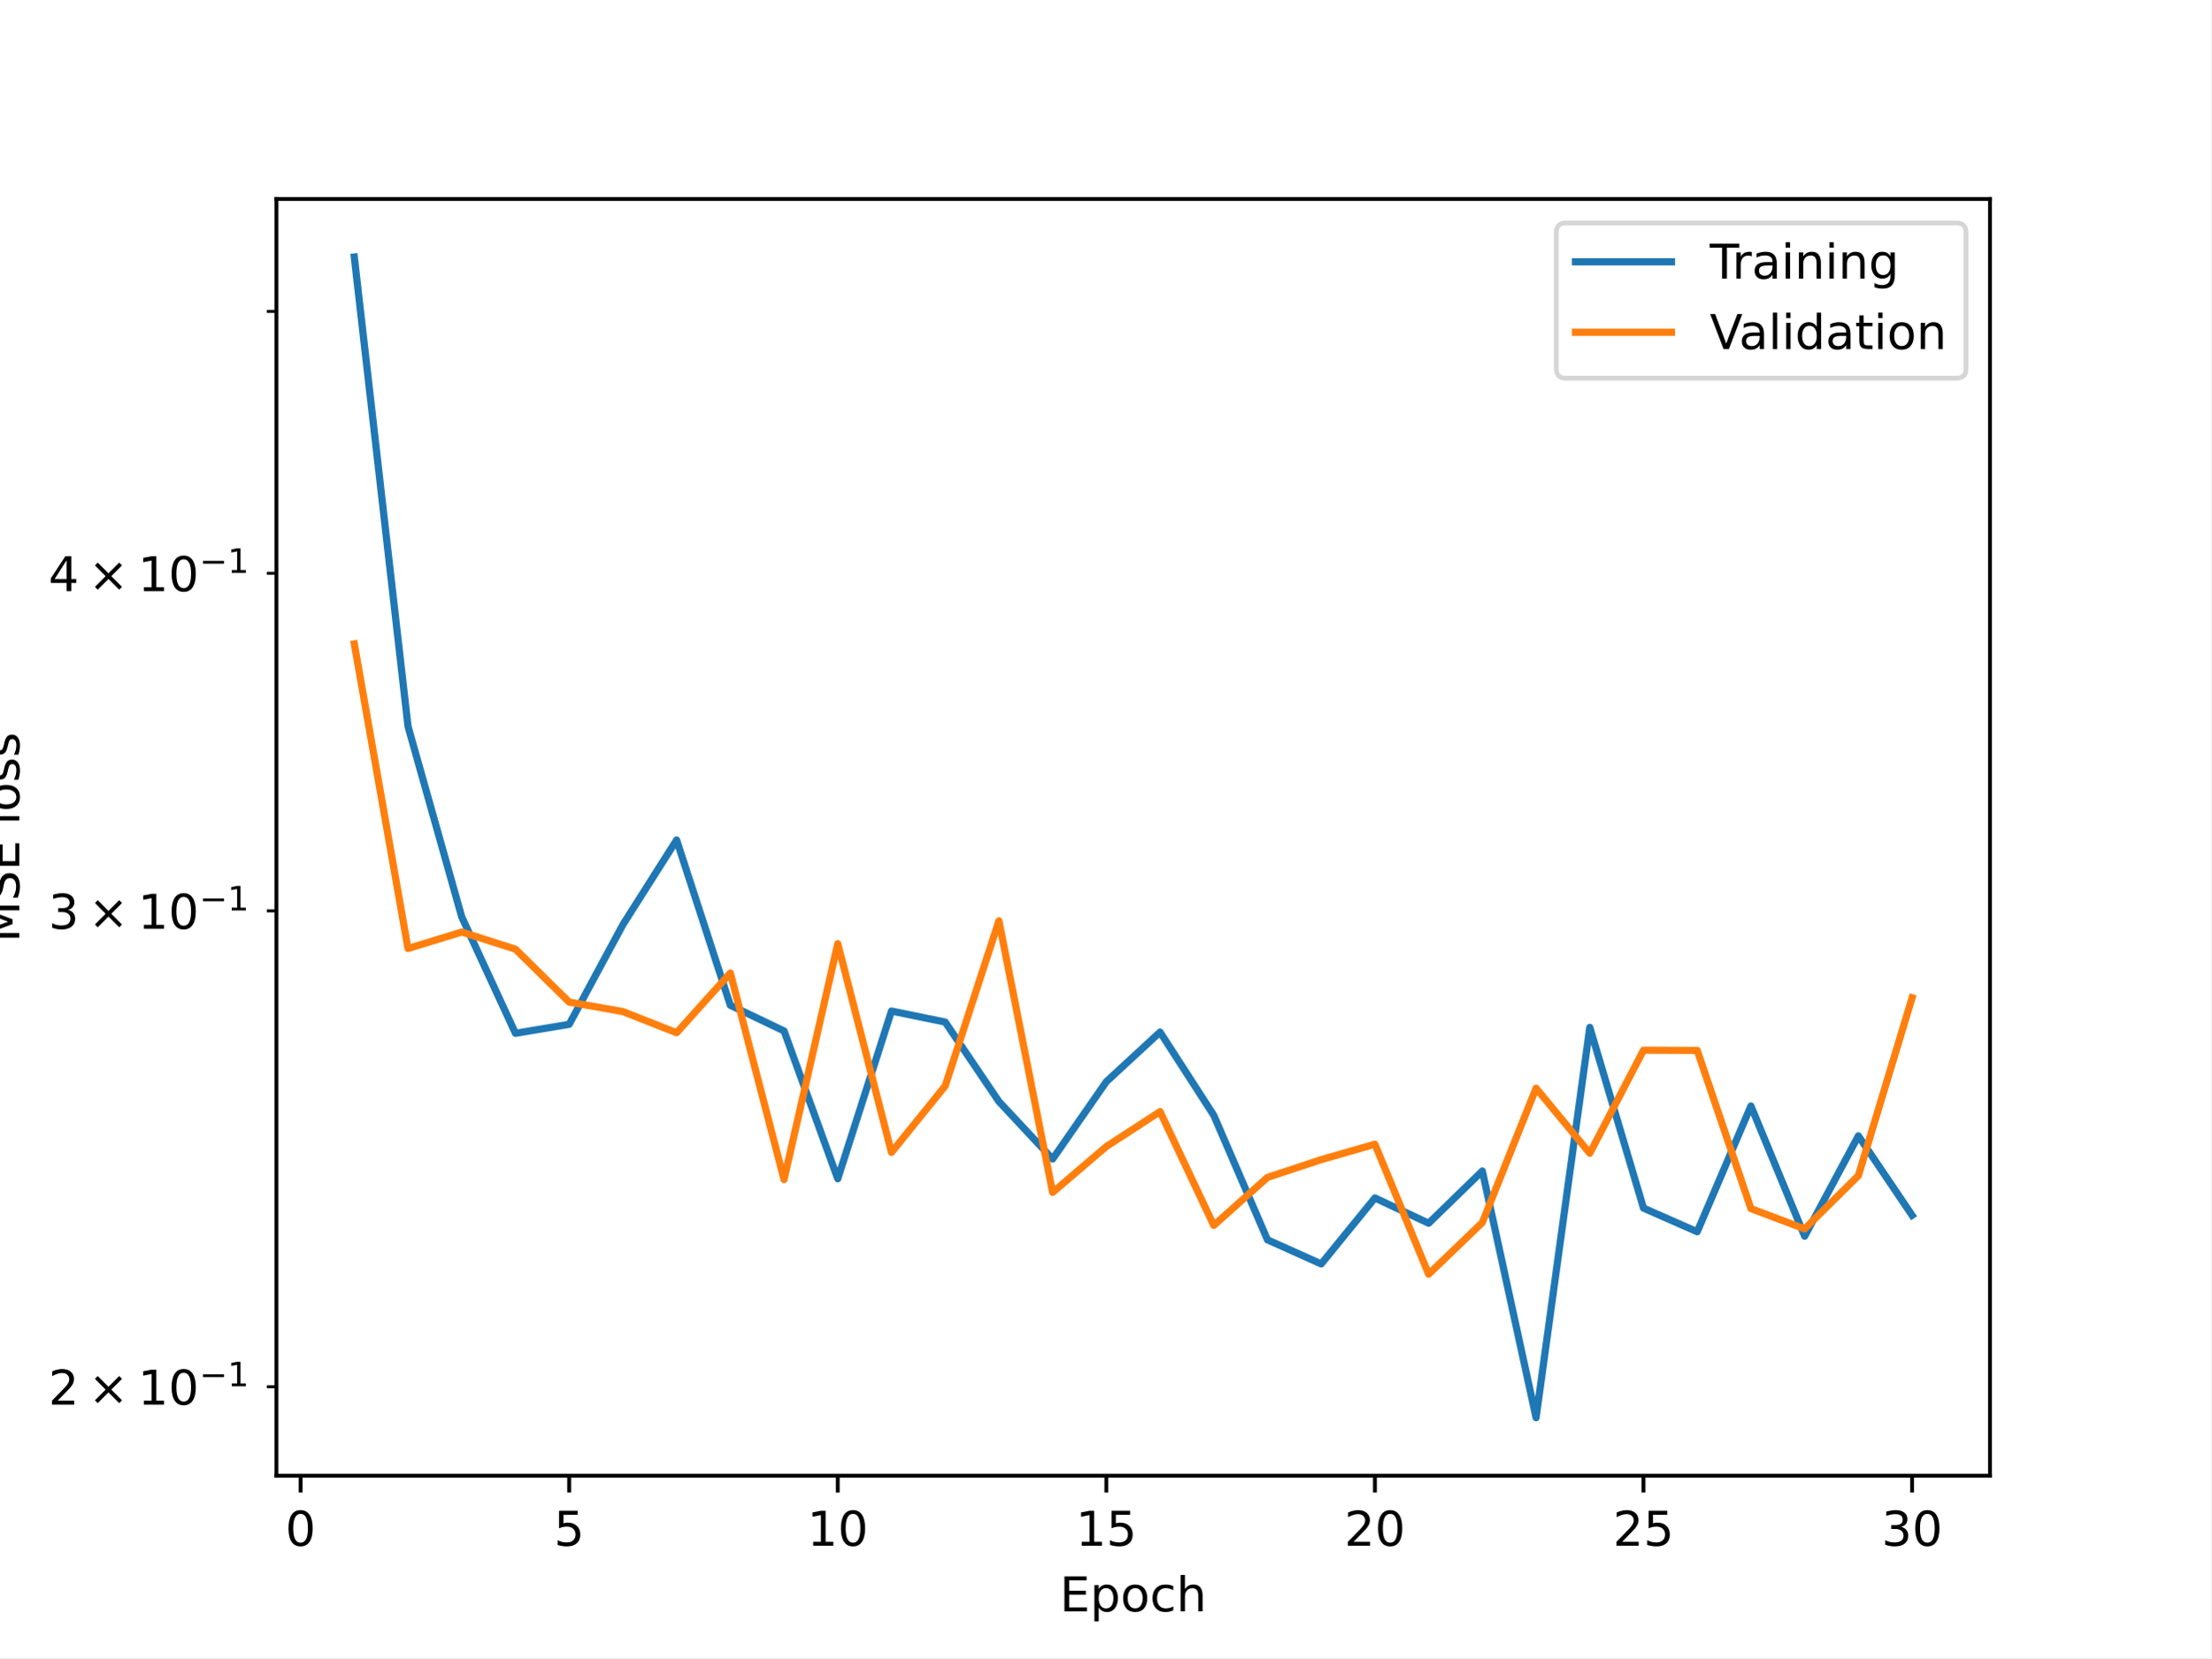
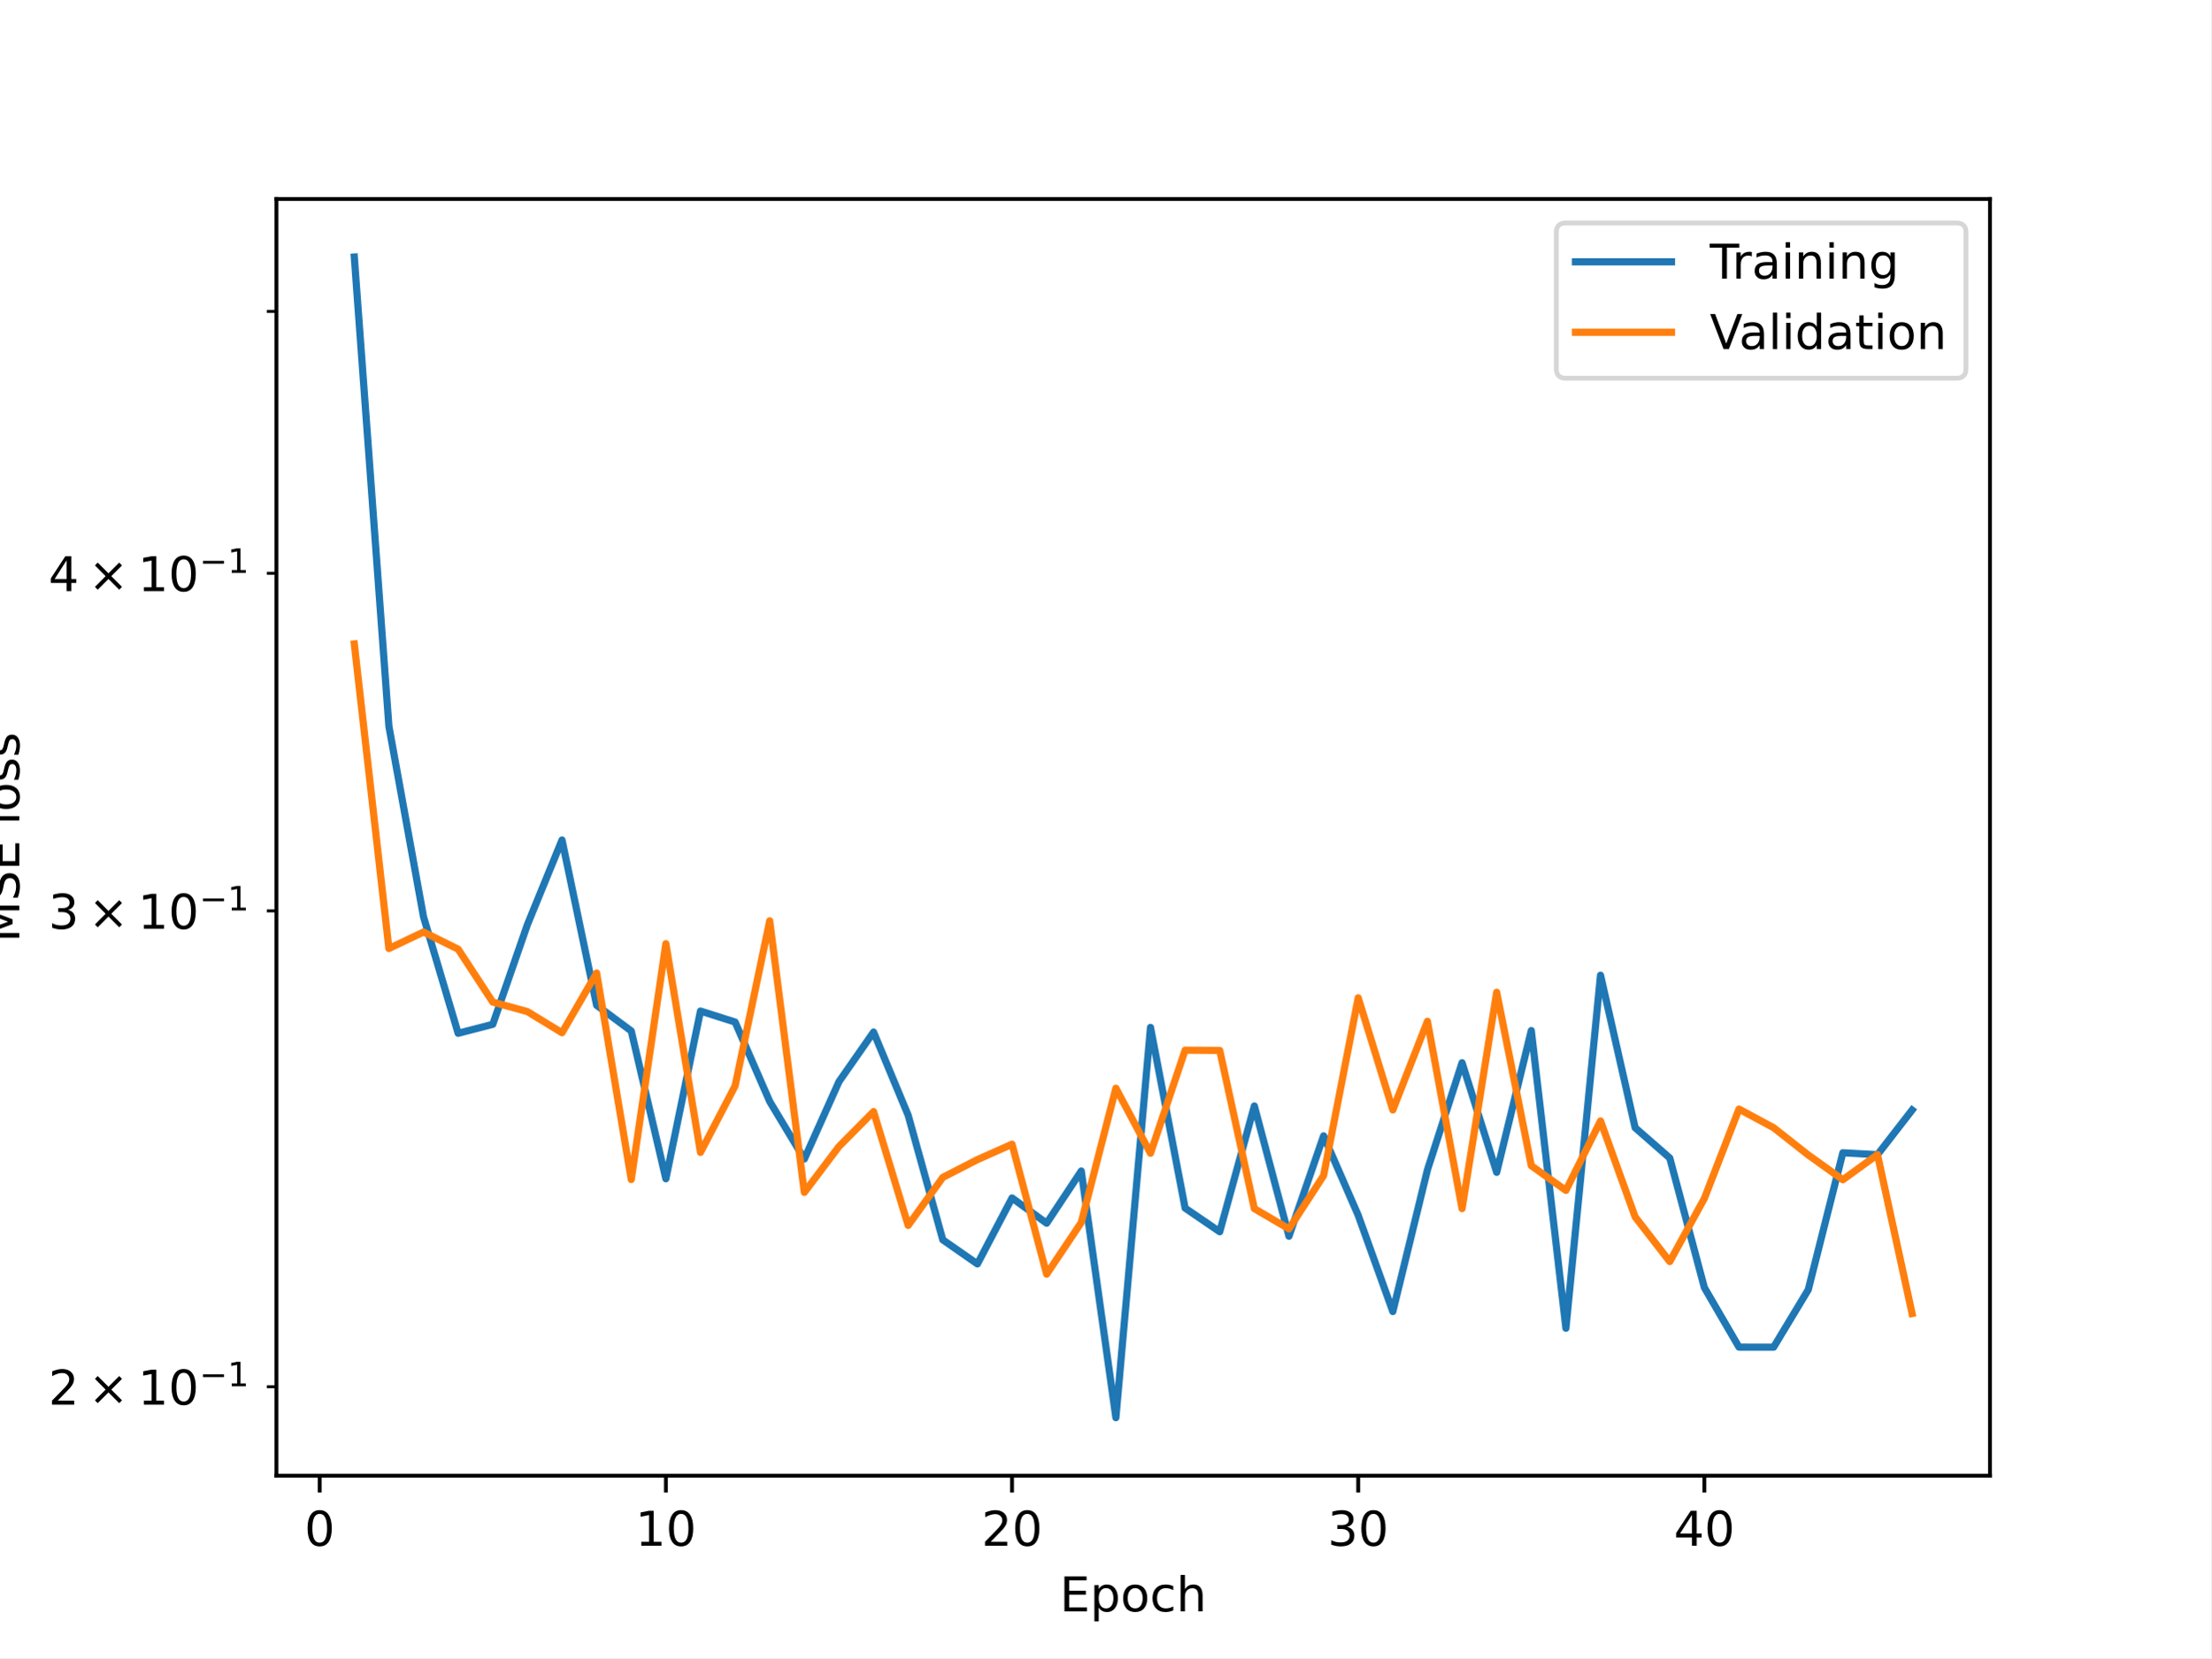
<svg xmlns="http://www.w3.org/2000/svg" xmlns:xlink="http://www.w3.org/1999/xlink" width="460.8pt" height="345.6pt" viewBox="0 0 460.8 345.6" version="1.1">
  <defs>
    <style type="text/css">*{stroke-linejoin: round; stroke-linecap: butt}</style>
  </defs>
  <g id="figure_1">
    <g id="patch_1">
      <path d="M 0 345.6  L 460.8 345.6  L 460.8 0  L 0 0  z " style="fill: #ffffff" />
    </g>
    <g id="axes_1">
      <g id="patch_2">
        <path d="M 57.6 307.584  L 414.72 307.584  L 414.72 41.472  L 57.6 41.472  z " style="fill: #ffffff" />
      </g>
      <g id="matplotlib.axis_1">
        <g id="xtick_1">
          <g id="line2d_1">
            <defs>
-               <path id="m735b8f6c61" d="M 0 0  L 0 3.5  " style="stroke: #000000; stroke-width: 0.8" />
-             </defs>
-             <g>
-               <use xlink:href="#m735b8f6c61" x="62.638" y="307.584" style="stroke: #000000; stroke-width: 0.8" />
+               <path id="m581f821435" d="M 0 0  L 0 3.5  " style="stroke: #000000; stroke-width: 0.8" />
+             </defs>
+             <g>
+               <use xlink:href="#m581f821435" x="66.618" y="307.584" style="stroke: #000000; stroke-width: 0.8" />
            </g>
          </g>
          <g id="text_1">
-             <g transform="translate(59.45649 322.1824) scale(0.1 -0.1)">
+             <g transform="translate(63.43693 322.1824) scale(0.1 -0.1)">
              <defs>
                <path id="DejaVuSans-30" d="M 2034 4250  Q 1547 4250 1301 3770  Q 1056 3291 1056 2328  Q 1056 1369 1301 889  Q 1547 409 2034 409  Q 2525 409 2770 889  Q 3016 1369 3016 2328  Q 3016 3291 2770 3770  Q 2525 4250 2034 4250  z M 2034 4750  Q 2819 4750 3233 4129  Q 3647 3509 3647 2328  Q 3647 1150 3233 529  Q 2819 -91 2034 -91  Q 1250 -91 836 529  Q 422 1150 422 2328  Q 422 3509 836 4129  Q 1250 4750 2034 4750  z " transform="scale(0.015625)" />
              </defs>
              <use xlink:href="#DejaVuSans-30" />
            </g>
          </g>
        </g>
        <g id="xtick_2">
          <g id="line2d_2">
            <g>
-               <use xlink:href="#m735b8f6c61" x="118.613" y="307.584" style="stroke: #000000; stroke-width: 0.8" />
+               <use xlink:href="#m581f821435" x="138.764" y="307.584" style="stroke: #000000; stroke-width: 0.8" />
            </g>
          </g>
          <g id="text_2">
-             <g transform="translate(115.4314 322.1824) scale(0.1 -0.1)">
-               <defs>
-                 <path id="DejaVuSans-35" d="M 691 4666  L 3169 4666  L 3169 4134  L 1269 4134  L 1269 2991  Q 1406 3038 1543 3061  Q 1681 3084 1819 3084  Q 2600 3084 3056 2656  Q 3513 2228 3513 1497  Q 3513 744 3044 326  Q 2575 -91 1722 -91  Q 1428 -91 1123 -41  Q 819 9 494 109  L 494 744  Q 775 591 1075 516  Q 1375 441 1709 441  Q 2250 441 2565 725  Q 2881 1009 2881 1497  Q 2881 1984 2565 2268  Q 2250 2553 1709 2553  Q 1456 2553 1204 2497  Q 953 2441 691 2322  L 691 4666  z " transform="scale(0.015625)" />
-               </defs>
-               <use xlink:href="#DejaVuSans-35" />
+             <g transform="translate(132.4011 322.1824) scale(0.1 -0.1)">
+               <defs>
+                 <path id="DejaVuSans-31" d="M 794 531  L 1825 531  L 1825 4091  L 703 3866  L 703 4441  L 1819 4666  L 2450 4666  L 2450 531  L 3481 531  L 3481 0  L 794 0  L 794 531  z " transform="scale(0.015625)" />
+               </defs>
+               <use xlink:href="#DejaVuSans-31" />
+               <use xlink:href="#DejaVuSans-30" x="63.623" />
            </g>
          </g>
        </g>
        <g id="xtick_3">
          <g id="line2d_3">
            <g>
-               <use xlink:href="#m735b8f6c61" x="174.588" y="307.584" style="stroke: #000000; stroke-width: 0.8" />
+               <use xlink:href="#m581f821435" x="210.909" y="307.584" style="stroke: #000000; stroke-width: 0.8" />
            </g>
          </g>
          <g id="text_3">
-             <g transform="translate(168.2251 322.1824) scale(0.1 -0.1)">
-               <defs>
-                 <path id="DejaVuSans-31" d="M 794 531  L 1825 531  L 1825 4091  L 703 3866  L 703 4441  L 1819 4666  L 2450 4666  L 2450 531  L 3481 531  L 3481 0  L 794 0  L 794 531  z " transform="scale(0.015625)" />
-               </defs>
-               <use xlink:href="#DejaVuSans-31" />
+             <g transform="translate(204.5466 322.1824) scale(0.1 -0.1)">
+               <defs>
+                 <path id="DejaVuSans-32" d="M 1228 531  L 3431 531  L 3431 0  L 469 0  L 469 531  Q 828 903 1448 1529  Q 2069 2156 2228 2338  Q 2531 2678 2651 2914  Q 2772 3150 2772 3378  Q 2772 3750 2511 3984  Q 2250 4219 1831 4219  Q 1534 4219 1204 4116  Q 875 4013 500 3803  L 500 4441  Q 881 4594 1212 4672  Q 1544 4750 1819 4750  Q 2544 4750 2975 4387  Q 3406 4025 3406 3419  Q 3406 3131 3298 2873  Q 3191 2616 2906 2266  Q 2828 2175 2409 1742  Q 1991 1309 1228 531  z " transform="scale(0.015625)" />
+               </defs>
+               <use xlink:href="#DejaVuSans-32" />
              <use xlink:href="#DejaVuSans-30" x="63.623" />
            </g>
          </g>
        </g>
        <g id="xtick_4">
          <g id="line2d_4">
            <g>
-               <use xlink:href="#m735b8f6c61" x="230.563" y="307.584" style="stroke: #000000; stroke-width: 0.8" />
+               <use xlink:href="#m581f821435" x="283.055" y="307.584" style="stroke: #000000; stroke-width: 0.8" />
            </g>
          </g>
          <g id="text_4">
-             <g transform="translate(224.2 322.1824) scale(0.1 -0.1)">
-               <use xlink:href="#DejaVuSans-31" />
-               <use xlink:href="#DejaVuSans-35" x="63.623" />
+             <g transform="translate(276.692 322.1824) scale(0.1 -0.1)">
+               <defs>
+                 <path id="DejaVuSans-33" d="M 2597 2516  Q 3050 2419 3304 2112  Q 3559 1806 3559 1356  Q 3559 666 3084 287  Q 2609 -91 1734 -91  Q 1441 -91 1130 -33  Q 819 25 488 141  L 488 750  Q 750 597 1062 519  Q 1375 441 1716 441  Q 2309 441 2620 675  Q 2931 909 2931 1356  Q 2931 1769 2642 2001  Q 2353 2234 1838 2234  L 1294 2234  L 1294 2753  L 1863 2753  Q 2328 2753 2575 2939  Q 2822 3125 2822 3475  Q 2822 3834 2567 4026  Q 2313 4219 1838 4219  Q 1578 4219 1281 4162  Q 984 4106 628 3988  L 628 4550  Q 988 4650 1302 4700  Q 1616 4750 1894 4750  Q 2613 4750 3031 4423  Q 3450 4097 3450 3541  Q 3450 3153 3228 2886  Q 3006 2619 2597 2516  z " transform="scale(0.015625)" />
+               </defs>
+               <use xlink:href="#DejaVuSans-33" />
+               <use xlink:href="#DejaVuSans-30" x="63.623" />
            </g>
          </g>
        </g>
        <g id="xtick_5">
          <g id="line2d_5">
            <g>
-               <use xlink:href="#m735b8f6c61" x="286.537" y="307.584" style="stroke: #000000; stroke-width: 0.8" />
+               <use xlink:href="#m581f821435" x="355.2" y="307.584" style="stroke: #000000; stroke-width: 0.8" />
            </g>
          </g>
          <g id="text_5">
-             <g transform="translate(280.1749 322.1824) scale(0.1 -0.1)">
-               <defs>
-                 <path id="DejaVuSans-32" d="M 1228 531  L 3431 531  L 3431 0  L 469 0  L 469 531  Q 828 903 1448 1529  Q 2069 2156 2228 2338  Q 2531 2678 2651 2914  Q 2772 3150 2772 3378  Q 2772 3750 2511 3984  Q 2250 4219 1831 4219  Q 1534 4219 1204 4116  Q 875 4013 500 3803  L 500 4441  Q 881 4594 1212 4672  Q 1544 4750 1819 4750  Q 2544 4750 2975 4387  Q 3406 4025 3406 3419  Q 3406 3131 3298 2873  Q 3191 2616 2906 2266  Q 2828 2175 2409 1742  Q 1991 1309 1228 531  z " transform="scale(0.015625)" />
-               </defs>
-               <use xlink:href="#DejaVuSans-32" />
-               <use xlink:href="#DejaVuSans-30" x="63.623" />
-             </g>
-           </g>
-         </g>
-         <g id="xtick_6">
-           <g id="line2d_6">
-             <g>
-               <use xlink:href="#m735b8f6c61" x="342.512" y="307.584" style="stroke: #000000; stroke-width: 0.8" />
-             </g>
-           </g>
-           <g id="text_6">
-             <g transform="translate(336.1499 322.1824) scale(0.1 -0.1)">
-               <use xlink:href="#DejaVuSans-32" />
-               <use xlink:href="#DejaVuSans-35" x="63.623" />
-             </g>
-           </g>
-         </g>
-         <g id="xtick_7">
-           <g id="line2d_7">
-             <g>
-               <use xlink:href="#m735b8f6c61" x="398.487" y="307.584" style="stroke: #000000; stroke-width: 0.8" />
-             </g>
-           </g>
-           <g id="text_7">
-             <g transform="translate(392.1248 322.1824) scale(0.1 -0.1)">
-               <defs>
-                 <path id="DejaVuSans-33" d="M 2597 2516  Q 3050 2419 3304 2112  Q 3559 1806 3559 1356  Q 3559 666 3084 287  Q 2609 -91 1734 -91  Q 1441 -91 1130 -33  Q 819 25 488 141  L 488 750  Q 750 597 1062 519  Q 1375 441 1716 441  Q 2309 441 2620 675  Q 2931 909 2931 1356  Q 2931 1769 2642 2001  Q 2353 2234 1838 2234  L 1294 2234  L 1294 2753  L 1863 2753  Q 2328 2753 2575 2939  Q 2822 3125 2822 3475  Q 2822 3834 2567 4026  Q 2313 4219 1838 4219  Q 1578 4219 1281 4162  Q 984 4106 628 3988  L 628 4550  Q 988 4650 1302 4700  Q 1616 4750 1894 4750  Q 2613 4750 3031 4423  Q 3450 4097 3450 3541  Q 3450 3153 3228 2886  Q 3006 2619 2597 2516  z " transform="scale(0.015625)" />
-               </defs>
-               <use xlink:href="#DejaVuSans-33" />
-               <use xlink:href="#DejaVuSans-30" x="63.623" />
-             </g>
-           </g>
-         </g>
-         <g id="text_8">
+             <g transform="translate(348.8375 322.1824) scale(0.1 -0.1)">
+               <defs>
+                 <path id="DejaVuSans-34" d="M 2419 4116  L 825 1625  L 2419 1625  L 2419 4116  z M 2253 4666  L 3047 4666  L 3047 1625  L 3713 1625  L 3713 1100  L 3047 1100  L 3047 0  L 2419 0  L 2419 1100  L 313 1100  L 313 1709  L 2253 4666  z " transform="scale(0.015625)" />
+               </defs>
+               <use xlink:href="#DejaVuSans-34" />
+               <use xlink:href="#DejaVuSans-30" x="63.623" />
+             </g>
+           </g>
+         </g>
+         <g id="text_6">
          <g transform="translate(220.8491 335.8606) scale(0.1 -0.1)">
            <defs>
              <path id="DejaVuSans-45" d="M 628 4666  L 3578 4666  L 3578 4134  L 1259 4134  L 1259 2753  L 3481 2753  L 3481 2222  L 1259 2222  L 1259 531  L 3634 531  L 3634 0  L 628 0  L 628 4666  z " transform="scale(0.015625)" />
              <path id="DejaVuSans-70" d="M 1159 525  L 1159 -1331  L 581 -1331  L 581 3500  L 1159 3500  L 1159 2969  Q 1341 3281 1617 3432  Q 1894 3584 2278 3584  Q 2916 3584 3314 3078  Q 3713 2572 3713 1747  Q 3713 922 3314 415  Q 2916 -91 2278 -91  Q 1894 -91 1617 61  Q 1341 213 1159 525  z M 3116 1747  Q 3116 2381 2855 2742  Q 2594 3103 2138 3103  Q 1681 3103 1420 2742  Q 1159 2381 1159 1747  Q 1159 1113 1420 752  Q 1681 391 2138 391  Q 2594 391 2855 752  Q 3116 1113 3116 1747  z " transform="scale(0.015625)" />
              <path id="DejaVuSans-6f" d="M 1959 3097  Q 1497 3097 1228 2736  Q 959 2375 959 1747  Q 959 1119 1226 758  Q 1494 397 1959 397  Q 2419 397 2687 759  Q 2956 1122 2956 1747  Q 2956 2369 2687 2733  Q 2419 3097 1959 3097  z M 1959 3584  Q 2709 3584 3137 3096  Q 3566 2609 3566 1747  Q 3566 888 3137 398  Q 2709 -91 1959 -91  Q 1206 -91 779 398  Q 353 888 353 1747  Q 353 2609 779 3096  Q 1206 3584 1959 3584  z " transform="scale(0.015625)" />
              <path id="DejaVuSans-63" d="M 3122 3366  L 3122 2828  Q 2878 2963 2633 3030  Q 2388 3097 2138 3097  Q 1578 3097 1268 2742  Q 959 2388 959 1747  Q 959 1106 1268 751  Q 1578 397 2138 397  Q 2388 397 2633 464  Q 2878 531 3122 666  L 3122 134  Q 2881 22 2623 -34  Q 2366 -91 2075 -91  Q 1284 -91 818 406  Q 353 903 353 1747  Q 353 2603 823 3093  Q 1294 3584 2113 3584  Q 2378 3584 2631 3529  Q 2884 3475 3122 3366  z " transform="scale(0.015625)" />
              <path id="DejaVuSans-68" d="M 3513 2113  L 3513 0  L 2938 0  L 2938 2094  Q 2938 2591 2744 2837  Q 2550 3084 2163 3084  Q 1697 3084 1428 2787  Q 1159 2491 1159 1978  L 1159 0  L 581 0  L 581 4863  L 1159 4863  L 1159 2956  Q 1366 3272 1645 3428  Q 1925 3584 2291 3584  Q 2894 3584 3203 3211  Q 3513 2838 3513 2113  z " transform="scale(0.015625)" />
            </defs>
            <use xlink:href="#DejaVuSans-45" />
            <use xlink:href="#DejaVuSans-70" x="63.184" />
            <use xlink:href="#DejaVuSans-6f" x="126.66" />
            <use xlink:href="#DejaVuSans-63" x="187.842" />
            <use xlink:href="#DejaVuSans-68" x="242.822" />
          </g>
        </g>
      </g>
      <g id="matplotlib.axis_2">
        <g id="ytick_1">
-           <g id="line2d_8">
-             <defs>
-               <path id="m9224cce54a" d="M 0 0  L -2 0  " style="stroke: #000000; stroke-width: 0.6" />
-             </defs>
-             <g>
-               <use xlink:href="#m9224cce54a" x="57.6" y="289.041" style="stroke: #000000; stroke-width: 0.6" />
-             </g>
-           </g>
-           <g id="text_9">
+           <g id="line2d_6">
+             <defs>
+               <path id="m22f352f4ee" d="M 0 0  L -2 0  " style="stroke: #000000; stroke-width: 0.6" />
+             </defs>
+             <g>
+               <use xlink:href="#m22f352f4ee" x="57.6" y="289.041" style="stroke: #000000; stroke-width: 0.6" />
+             </g>
+           </g>
+           <g id="text_7">
            <g transform="translate(10.1 292.8407) scale(0.1 -0.1)">
              <defs>
                <path id="DejaVuSans-d7" d="M 4488 3438  L 3059 2003  L 4488 575  L 4116 197  L 2681 1631  L 1247 197  L 878 575  L 2303 2003  L 878 3438  L 1247 3816  L 2681 2381  L 4116 3816  L 4488 3438  z " transform="scale(0.015625)" />
                <path id="DejaVuSans-2212" d="M 678 2272  L 4684 2272  L 4684 1741  L 678 1741  L 678 2272  z " transform="scale(0.015625)" />
              </defs>
              <use xlink:href="#DejaVuSans-32" transform="translate(0 0.684375)" />
              <use xlink:href="#DejaVuSans-d7" transform="translate(83.10547 0.684375)" />
              <use xlink:href="#DejaVuSans-31" transform="translate(186.377 0.684375)" />
              <use xlink:href="#DejaVuSans-30" transform="translate(250 0.684375)" />
              <use xlink:href="#DejaVuSans-2212" transform="translate(314.5801 38.96563) scale(0.7)" />
              <use xlink:href="#DejaVuSans-31" transform="translate(373.2324 38.96563) scale(0.7)" />
            </g>
          </g>
        </g>
        <g id="ytick_2">
-           <g id="line2d_9">
-             <g>
-               <use xlink:href="#m9224cce54a" x="57.6" y="189.858" style="stroke: #000000; stroke-width: 0.6" />
-             </g>
-           </g>
-           <g id="text_10">
+           <g id="line2d_7">
+             <g>
+               <use xlink:href="#m22f352f4ee" x="57.6" y="189.858" style="stroke: #000000; stroke-width: 0.6" />
+             </g>
+           </g>
+           <g id="text_8">
            <g transform="translate(10.1 193.6573) scale(0.1 -0.1)">
              <use xlink:href="#DejaVuSans-33" transform="translate(0 0.684375)" />
              <use xlink:href="#DejaVuSans-d7" transform="translate(83.10547 0.684375)" />
              <use xlink:href="#DejaVuSans-31" transform="translate(186.377 0.684375)" />
              <use xlink:href="#DejaVuSans-30" transform="translate(250 0.684375)" />
              <use xlink:href="#DejaVuSans-2212" transform="translate(314.5801 38.96563) scale(0.7)" />
              <use xlink:href="#DejaVuSans-31" transform="translate(373.2324 38.96563) scale(0.7)" />
            </g>
          </g>
        </g>
        <g id="ytick_3">
-           <g id="line2d_10">
-             <g>
-               <use xlink:href="#m9224cce54a" x="57.6" y="119.486" style="stroke: #000000; stroke-width: 0.6" />
-             </g>
-           </g>
-           <g id="text_11">
+           <g id="line2d_8">
+             <g>
+               <use xlink:href="#m22f352f4ee" x="57.6" y="119.486" style="stroke: #000000; stroke-width: 0.6" />
+             </g>
+           </g>
+           <g id="text_9">
            <g transform="translate(10.1 123.2855) scale(0.1 -0.1)">
-               <defs>
-                 <path id="DejaVuSans-34" d="M 2419 4116  L 825 1625  L 2419 1625  L 2419 4116  z M 2253 4666  L 3047 4666  L 3047 1625  L 3713 1625  L 3713 1100  L 3047 1100  L 3047 0  L 2419 0  L 2419 1100  L 313 1100  L 313 1709  L 2253 4666  z " transform="scale(0.015625)" />
-               </defs>
              <use xlink:href="#DejaVuSans-34" transform="translate(0 0.684375)" />
              <use xlink:href="#DejaVuSans-d7" transform="translate(83.10547 0.684375)" />
              <use xlink:href="#DejaVuSans-31" transform="translate(186.377 0.684375)" />
              <use xlink:href="#DejaVuSans-30" transform="translate(250 0.684375)" />
              <use xlink:href="#DejaVuSans-2212" transform="translate(314.5801 38.96563) scale(0.7)" />
              <use xlink:href="#DejaVuSans-31" transform="translate(373.2324 38.96563) scale(0.7)" />
            </g>
          </g>
        </g>
        <g id="ytick_4">
-           <g id="line2d_11">
-             <g>
-               <use xlink:href="#m9224cce54a" x="57.6" y="64.902" style="stroke: #000000; stroke-width: 0.6" />
-             </g>
-           </g>
-         </g>
-         <g id="text_12">
+           <g id="line2d_9">
+             <g>
+               <use xlink:href="#m22f352f4ee" x="57.6" y="64.902" style="stroke: #000000; stroke-width: 0.6" />
+             </g>
+           </g>
+         </g>
+         <g id="text_10">
          <g transform="translate(4.020312 196.4225) rotate(-90) scale(0.1 -0.1)">
            <defs>
              <path id="DejaVuSans-4d" d="M 628 4666  L 1569 4666  L 2759 1491  L 3956 4666  L 4897 4666  L 4897 0  L 4281 0  L 4281 4097  L 3078 897  L 2444 897  L 1241 4097  L 1241 0  L 628 0  L 628 4666  z " transform="scale(0.015625)" />
              <path id="DejaVuSans-53" d="M 3425 4513  L 3425 3897  Q 3066 4069 2747 4153  Q 2428 4238 2131 4238  Q 1616 4238 1336 4038  Q 1056 3838 1056 3469  Q 1056 3159 1242 3001  Q 1428 2844 1947 2747  L 2328 2669  Q 3034 2534 3370 2195  Q 3706 1856 3706 1288  Q 3706 609 3251 259  Q 2797 -91 1919 -91  Q 1588 -91 1214 -16  Q 841 59 441 206  L 441 856  Q 825 641 1194 531  Q 1563 422 1919 422  Q 2459 422 2753 634  Q 3047 847 3047 1241  Q 3047 1584 2836 1778  Q 2625 1972 2144 2069  L 1759 2144  Q 1053 2284 737 2584  Q 422 2884 422 3419  Q 422 4038 858 4394  Q 1294 4750 2059 4750  Q 2388 4750 2728 4690  Q 3069 4631 3425 4513  z " transform="scale(0.015625)" />
              <path id="DejaVuSans-20" transform="scale(0.015625)" />
              <path id="DejaVuSans-6c" d="M 603 4863  L 1178 4863  L 1178 0  L 603 0  L 603 4863  z " transform="scale(0.015625)" />
              <path id="DejaVuSans-73" d="M 2834 3397  L 2834 2853  Q 2591 2978 2328 3040  Q 2066 3103 1784 3103  Q 1356 3103 1142 2972  Q 928 2841 928 2578  Q 928 2378 1081 2264  Q 1234 2150 1697 2047  L 1894 2003  Q 2506 1872 2764 1633  Q 3022 1394 3022 966  Q 3022 478 2636 193  Q 2250 -91 1575 -91  Q 1294 -91 989 -36  Q 684 19 347 128  L 347 722  Q 666 556 975 473  Q 1284 391 1588 391  Q 1994 391 2212 530  Q 2431 669 2431 922  Q 2431 1156 2273 1281  Q 2116 1406 1581 1522  L 1381 1569  Q 847 1681 609 1914  Q 372 2147 372 2553  Q 372 3047 722 3315  Q 1072 3584 1716 3584  Q 2034 3584 2315 3537  Q 2597 3491 2834 3397  z " transform="scale(0.015625)" />
            </defs>
            <use xlink:href="#DejaVuSans-4d" />
            <use xlink:href="#DejaVuSans-53" x="86.279" />
            <use xlink:href="#DejaVuSans-45" x="149.756" />
            <use xlink:href="#DejaVuSans-20" x="212.939" />
            <use xlink:href="#DejaVuSans-6c" x="244.727" />
            <use xlink:href="#DejaVuSans-6f" x="272.51" />
            <use xlink:href="#DejaVuSans-73" x="333.691" />
            <use xlink:href="#DejaVuSans-73" x="385.791" />
          </g>
        </g>
      </g>
-       <g id="line2d_12">
-         <path d="M 73.833 53.568  L 85.028 151.397  L 96.223 191.113  L 107.418 215.373  L 118.613 213.504  L 129.808 192.732  L 141.003 175.086  L 152.198 209.531  L 163.393 214.882  L 174.588 245.693  L 185.783 210.736  L 196.978 213.025  L 208.173 229.586  L 219.368 241.579  L 230.563 225.458  L 241.757 215.119  L 252.952 232.462  L 264.147 258.421  L 275.342 263.446  L 286.537 249.692  L 297.732 254.961  L 308.927 244.074  L 320.122 295.488  L 331.317 214.145  L 342.512 251.81  L 353.707 256.738  L 364.902 230.524  L 376.097 257.668  L 387.292 236.749  L 398.487 253.309  " clip-path="url(#p5bf28aa194)" style="fill: none; stroke: #1f77b4; stroke-width: 1.5; stroke-linecap: square" />
-       </g>
-       <g id="line2d_13">
-         <path d="M 73.833 134.214  L 85.028 197.704  L 96.223 194.265  L 107.418 197.835  L 118.613 208.868  L 129.808 210.846  L 141.003 215.258  L 152.198 202.804  L 163.393 245.85  L 174.588 196.699  L 185.783 240.196  L 196.978 226.34  L 208.173 191.932  L 219.368 248.533  L 230.563 238.969  L 241.757 231.69  L 252.952 255.411  L 264.147 245.406  L 275.342 241.705  L 286.537 238.493  L 297.732 265.578  L 308.927 254.808  L 320.122 226.818  L 331.317 240.38  L 342.512 218.894  L 353.707 218.944  L 364.902 251.921  L 376.097 256.136  L 387.292 245.032  L 398.487 207.974  " clip-path="url(#p5bf28aa194)" style="fill: none; stroke: #ff7f0e; stroke-width: 1.5; stroke-linecap: square" />
+       <g id="line2d_10">
+         <path d="M 73.833 53.568  L 81.047 151.397  L 88.262 191.113  L 95.476 215.373  L 102.691 213.504  L 109.905 192.732  L 117.12 175.086  L 124.335 209.531  L 131.549 214.882  L 138.764 245.693  L 145.978 210.736  L 153.193 213.025  L 160.407 229.586  L 167.622 241.579  L 174.836 225.458  L 182.051 215.119  L 189.265 232.462  L 196.48 258.421  L 203.695 263.446  L 210.909 249.692  L 218.124 254.961  L 225.338 244.074  L 232.553 295.488  L 239.767 214.145  L 246.982 251.81  L 254.196 256.738  L 261.411 230.524  L 268.625 257.668  L 275.84 236.749  L 283.055 253.309  L 290.269 273.365  L 297.484 243.836  L 304.698 221.507  L 311.913 244.351  L 319.127 214.806  L 326.342 276.848  L 333.556 203.267  L 340.771 235.058  L 347.985 241.368  L 355.2 268.378  L 362.415 280.786  L 369.629 280.792  L 376.844 268.827  L 384.058 240.275  L 391.273 240.676  L 398.487 231.372  " clip-path="url(#pc454009df4)" style="fill: none; stroke: #1f77b4; stroke-width: 1.5; stroke-linecap: square" />
+       </g>
+       <g id="line2d_11">
+         <path d="M 73.833 134.214  L 81.047 197.704  L 88.262 194.265  L 95.476 197.835  L 102.691 208.868  L 109.905 210.846  L 117.12 215.258  L 124.335 202.804  L 131.549 245.85  L 138.764 196.699  L 145.978 240.196  L 153.193 226.34  L 160.407 191.932  L 167.622 248.533  L 174.836 238.969  L 182.051 231.69  L 189.265 255.411  L 196.48 245.406  L 203.695 241.705  L 210.909 238.493  L 218.124 265.578  L 225.338 254.808  L 232.553 226.818  L 239.767 240.38  L 246.982 218.894  L 254.196 218.944  L 261.411 251.921  L 268.625 256.136  L 275.84 245.032  L 283.055 207.974  L 290.269 231.349  L 297.484 212.871  L 304.698 251.914  L 311.913 206.824  L 319.127 242.974  L 326.342 248.116  L 333.556 233.64  L 340.771 253.641  L 347.985 262.954  L 355.2 249.775  L 362.415 231.168  L 369.629 235.054  L 376.844 240.733  L 384.058 245.896  L 391.273 240.658  L 398.487 273.778  " clip-path="url(#pc454009df4)" style="fill: none; stroke: #ff7f0e; stroke-width: 1.5; stroke-linecap: square" />
      </g>
      <g id="patch_3">
        <path d="M 57.6 307.584  L 57.6 41.472  " style="fill: none; stroke: #000000; stroke-width: 0.8; stroke-linejoin: miter; stroke-linecap: square" />
      </g>
      <g id="patch_4">
        <path d="M 414.72 307.584  L 414.72 41.472  " style="fill: none; stroke: #000000; stroke-width: 0.8; stroke-linejoin: miter; stroke-linecap: square" />
      </g>
      <g id="patch_5">
        <path d="M 57.6 307.584  L 414.72 307.584  " style="fill: none; stroke: #000000; stroke-width: 0.8; stroke-linejoin: miter; stroke-linecap: square" />
      </g>
      <g id="patch_6">
        <path d="M 57.6 41.472  L 414.72 41.472  " style="fill: none; stroke: #000000; stroke-width: 0.8; stroke-linejoin: miter; stroke-linecap: square" />
      </g>
      <g id="legend_1">
        <g id="patch_7">
          <path d="M 326.339 78.828  L 407.72 78.828  Q 409.72 78.828 409.72 76.828  L 409.72 48.472  Q 409.72 46.472 407.72 46.472  L 326.339 46.472  Q 324.339 46.472 324.339 48.472  L 324.339 76.828  Q 324.339 78.828 326.339 78.828  z " style="fill: #ffffff; opacity: 0.8; stroke: #cccccc; stroke-linejoin: miter" />
        </g>
-         <g id="line2d_14">
+         <g id="line2d_12">
          <path d="M 328.339 54.57  L 338.339 54.57  L 348.339 54.57  " style="fill: none; stroke: #1f77b4; stroke-width: 1.5; stroke-linecap: square" />
        </g>
-         <g id="text_13">
+         <g id="text_11">
          <g transform="translate(356.3388 58.07044) scale(0.1 -0.1)">
            <defs>
              <path id="DejaVuSans-54" d="M -19 4666  L 3928 4666  L 3928 4134  L 2272 4134  L 2272 0  L 1638 0  L 1638 4134  L -19 4134  L -19 4666  z " transform="scale(0.015625)" />
              <path id="DejaVuSans-72" d="M 2631 2963  Q 2534 3019 2420 3045  Q 2306 3072 2169 3072  Q 1681 3072 1420 2755  Q 1159 2438 1159 1844  L 1159 0  L 581 0  L 581 3500  L 1159 3500  L 1159 2956  Q 1341 3275 1631 3429  Q 1922 3584 2338 3584  Q 2397 3584 2469 3576  Q 2541 3569 2628 3553  L 2631 2963  z " transform="scale(0.015625)" />
              <path id="DejaVuSans-61" d="M 2194 1759  Q 1497 1759 1228 1600  Q 959 1441 959 1056  Q 959 750 1161 570  Q 1363 391 1709 391  Q 2188 391 2477 730  Q 2766 1069 2766 1631  L 2766 1759  L 2194 1759  z M 3341 1997  L 3341 0  L 2766 0  L 2766 531  Q 2569 213 2275 61  Q 1981 -91 1556 -91  Q 1019 -91 701 211  Q 384 513 384 1019  Q 384 1609 779 1909  Q 1175 2209 1959 2209  L 2766 2209  L 2766 2266  Q 2766 2663 2505 2880  Q 2244 3097 1772 3097  Q 1472 3097 1187 3025  Q 903 2953 641 2809  L 641 3341  Q 956 3463 1253 3523  Q 1550 3584 1831 3584  Q 2591 3584 2966 3190  Q 3341 2797 3341 1997  z " transform="scale(0.015625)" />
              <path id="DejaVuSans-69" d="M 603 3500  L 1178 3500  L 1178 0  L 603 0  L 603 3500  z M 603 4863  L 1178 4863  L 1178 4134  L 603 4134  L 603 4863  z " transform="scale(0.015625)" />
              <path id="DejaVuSans-6e" d="M 3513 2113  L 3513 0  L 2938 0  L 2938 2094  Q 2938 2591 2744 2837  Q 2550 3084 2163 3084  Q 1697 3084 1428 2787  Q 1159 2491 1159 1978  L 1159 0  L 581 0  L 581 3500  L 1159 3500  L 1159 2956  Q 1366 3272 1645 3428  Q 1925 3584 2291 3584  Q 2894 3584 3203 3211  Q 3513 2838 3513 2113  z " transform="scale(0.015625)" />
              <path id="DejaVuSans-67" d="M 2906 1791  Q 2906 2416 2648 2759  Q 2391 3103 1925 3103  Q 1463 3103 1205 2759  Q 947 2416 947 1791  Q 947 1169 1205 825  Q 1463 481 1925 481  Q 2391 481 2648 825  Q 2906 1169 2906 1791  z M 3481 434  Q 3481 -459 3084 -895  Q 2688 -1331 1869 -1331  Q 1566 -1331 1297 -1286  Q 1028 -1241 775 -1147  L 775 -588  Q 1028 -725 1275 -790  Q 1522 -856 1778 -856  Q 2344 -856 2625 -561  Q 2906 -266 2906 331  L 2906 616  Q 2728 306 2450 153  Q 2172 0 1784 0  Q 1141 0 747 490  Q 353 981 353 1791  Q 353 2603 747 3093  Q 1141 3584 1784 3584  Q 2172 3584 2450 3431  Q 2728 3278 2906 2969  L 2906 3500  L 3481 3500  L 3481 434  z " transform="scale(0.015625)" />
            </defs>
            <use xlink:href="#DejaVuSans-54" />
            <use xlink:href="#DejaVuSans-72" x="46.334" />
            <use xlink:href="#DejaVuSans-61" x="87.447" />
            <use xlink:href="#DejaVuSans-69" x="148.727" />
            <use xlink:href="#DejaVuSans-6e" x="176.51" />
            <use xlink:href="#DejaVuSans-69" x="239.889" />
            <use xlink:href="#DejaVuSans-6e" x="267.672" />
            <use xlink:href="#DejaVuSans-67" x="331.051" />
          </g>
        </g>
-         <g id="line2d_15">
+         <g id="line2d_13">
          <path d="M 328.339 69.249  L 338.339 69.249  L 348.339 69.249  " style="fill: none; stroke: #ff7f0e; stroke-width: 1.5; stroke-linecap: square" />
        </g>
-         <g id="text_14">
+         <g id="text_12">
          <g transform="translate(356.3388 72.74856) scale(0.1 -0.1)">
            <defs>
              <path id="DejaVuSans-56" d="M 1831 0  L 50 4666  L 709 4666  L 2188 738  L 3669 4666  L 4325 4666  L 2547 0  L 1831 0  z " transform="scale(0.015625)" />
              <path id="DejaVuSans-64" d="M 2906 2969  L 2906 4863  L 3481 4863  L 3481 0  L 2906 0  L 2906 525  Q 2725 213 2448 61  Q 2172 -91 1784 -91  Q 1150 -91 751 415  Q 353 922 353 1747  Q 353 2572 751 3078  Q 1150 3584 1784 3584  Q 2172 3584 2448 3432  Q 2725 3281 2906 2969  z M 947 1747  Q 947 1113 1208 752  Q 1469 391 1925 391  Q 2381 391 2643 752  Q 2906 1113 2906 1747  Q 2906 2381 2643 2742  Q 2381 3103 1925 3103  Q 1469 3103 1208 2742  Q 947 2381 947 1747  z " transform="scale(0.015625)" />
              <path id="DejaVuSans-74" d="M 1172 4494  L 1172 3500  L 2356 3500  L 2356 3053  L 1172 3053  L 1172 1153  Q 1172 725 1289 603  Q 1406 481 1766 481  L 2356 481  L 2356 0  L 1766 0  Q 1100 0 847 248  Q 594 497 594 1153  L 594 3053  L 172 3053  L 172 3500  L 594 3500  L 594 4494  L 1172 4494  z " transform="scale(0.015625)" />
            </defs>
            <use xlink:href="#DejaVuSans-56" />
            <use xlink:href="#DejaVuSans-61" x="60.658" />
            <use xlink:href="#DejaVuSans-6c" x="121.938" />
            <use xlink:href="#DejaVuSans-69" x="149.721" />
            <use xlink:href="#DejaVuSans-64" x="177.504" />
            <use xlink:href="#DejaVuSans-61" x="240.98" />
            <use xlink:href="#DejaVuSans-74" x="302.26" />
            <use xlink:href="#DejaVuSans-69" x="341.469" />
            <use xlink:href="#DejaVuSans-6f" x="369.252" />
            <use xlink:href="#DejaVuSans-6e" x="430.434" />
          </g>
        </g>
      </g>
    </g>
  </g>
  <defs>
-     <clipPath id="p5bf28aa194">
+     <clipPath id="pc454009df4">
      <rect x="57.6" y="41.472" width="357.12" height="266.112" />
    </clipPath>
  </defs>
</svg>
